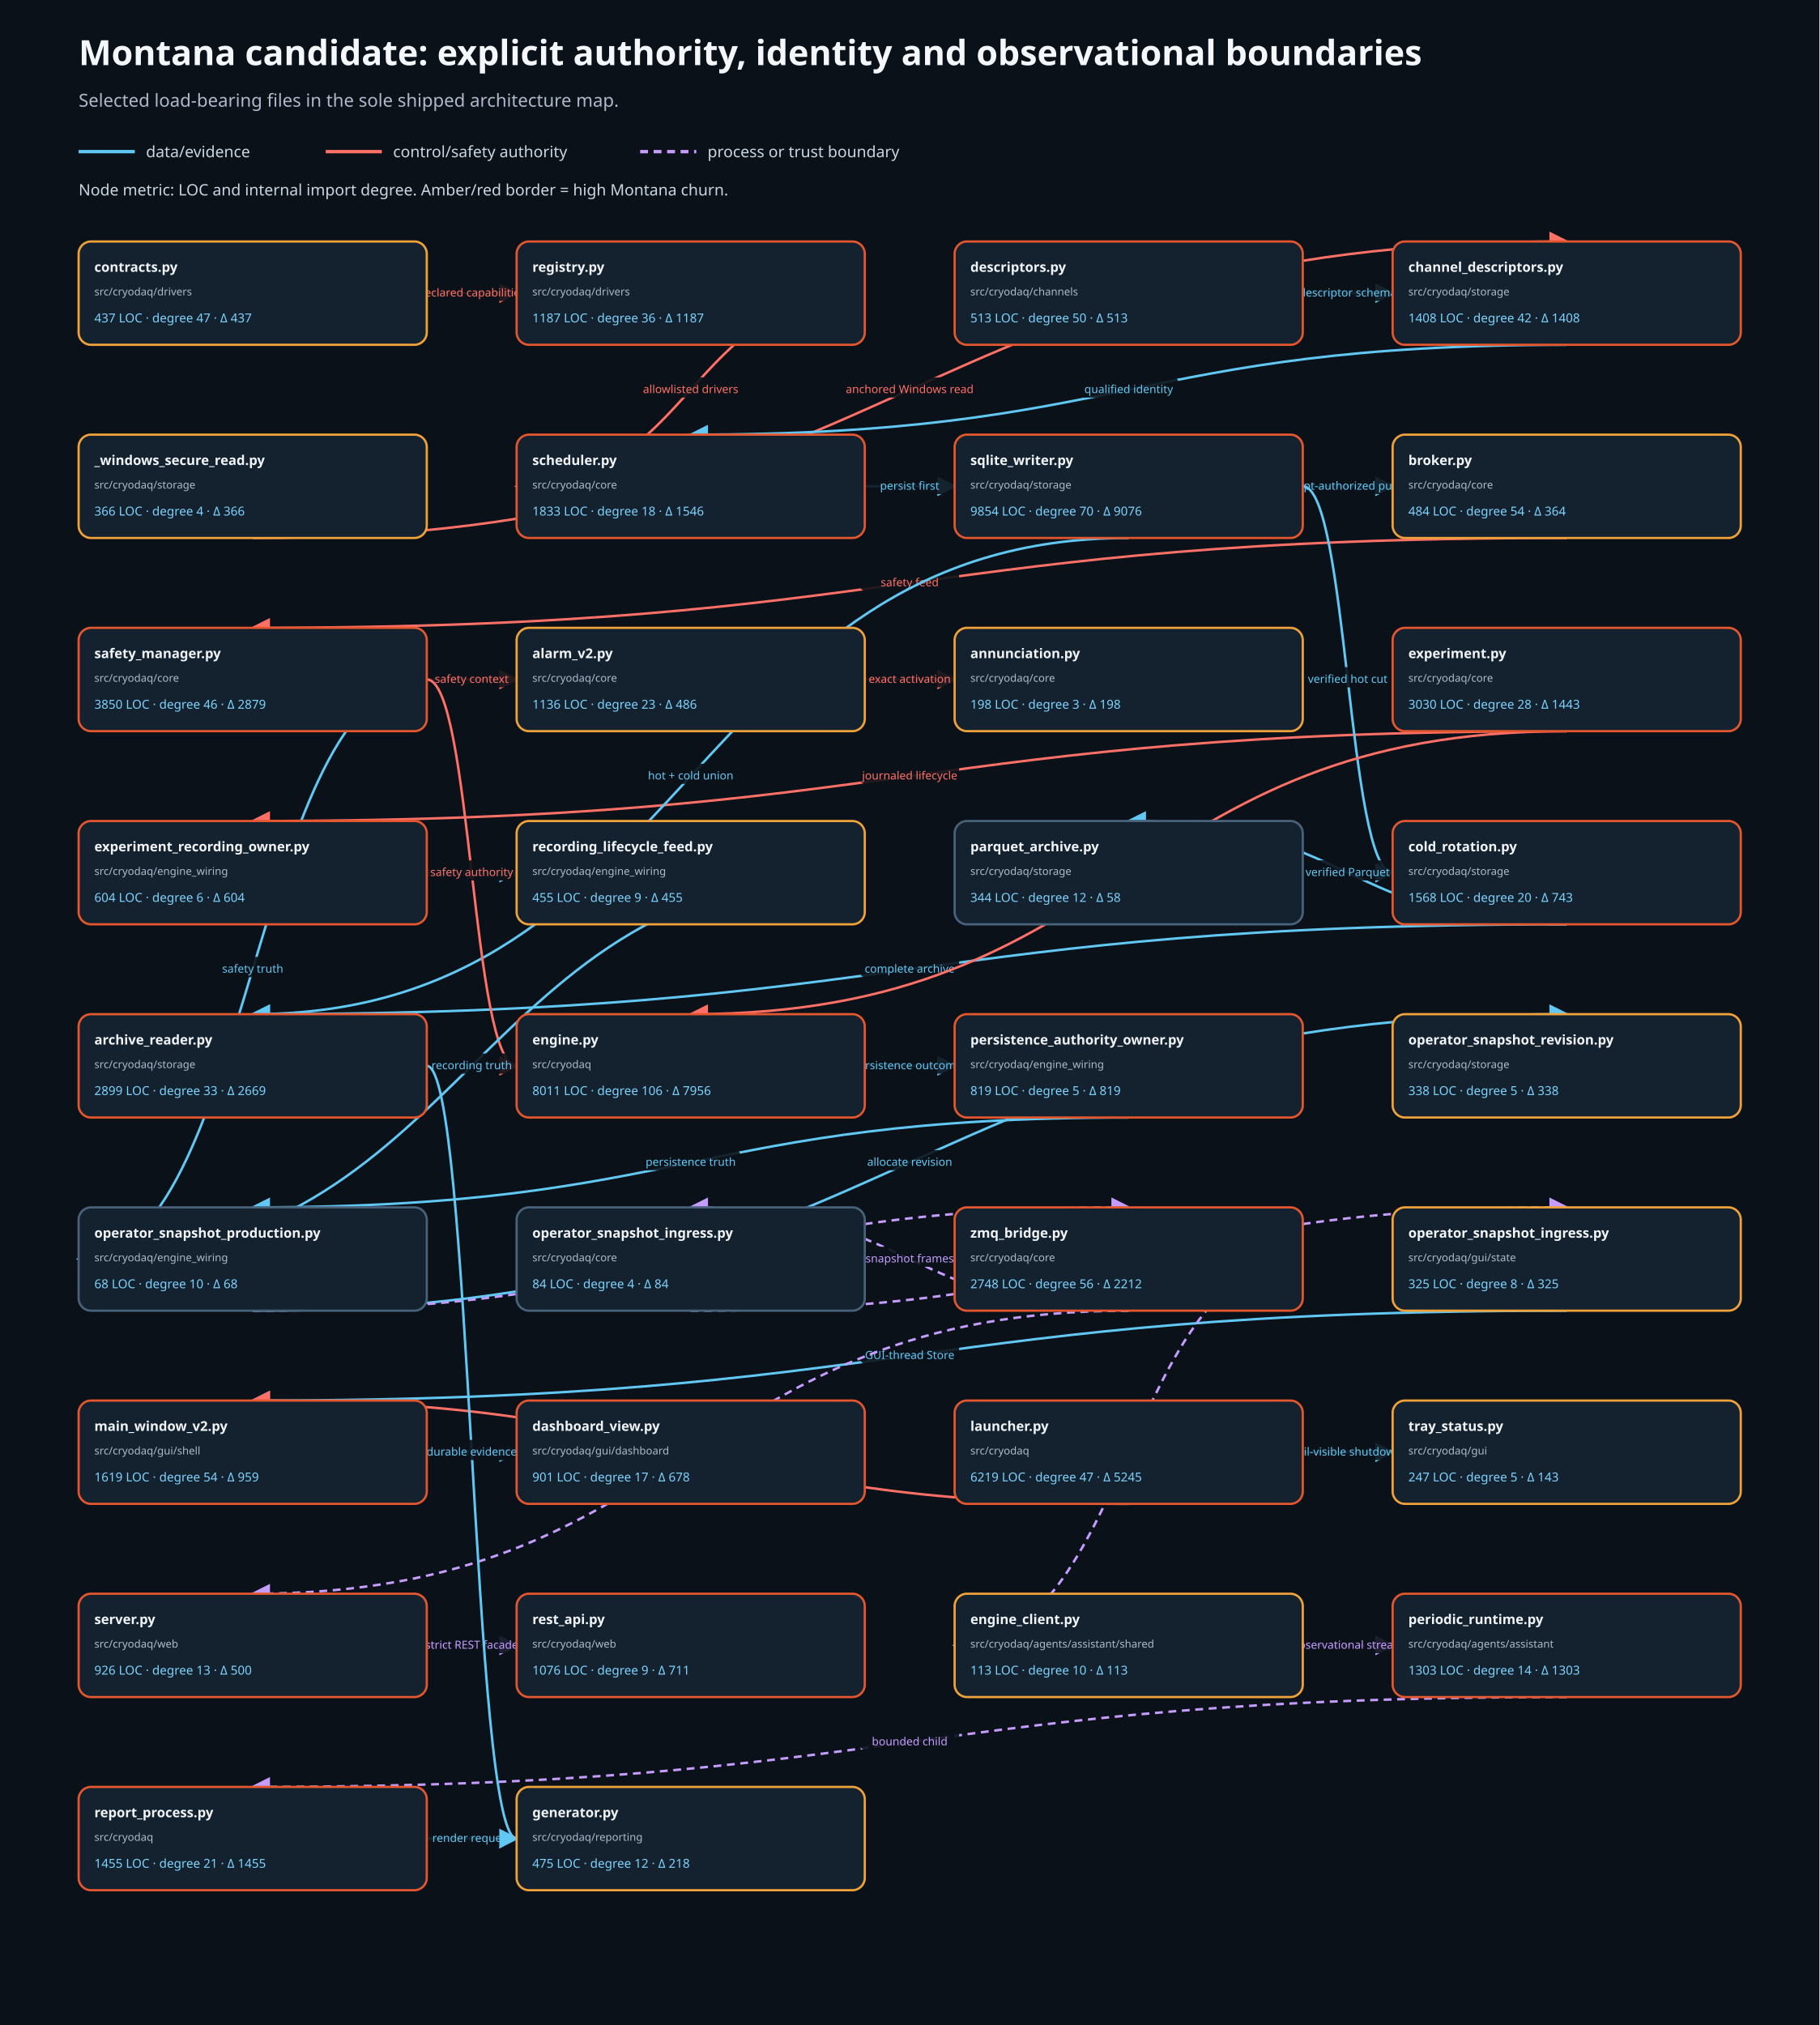
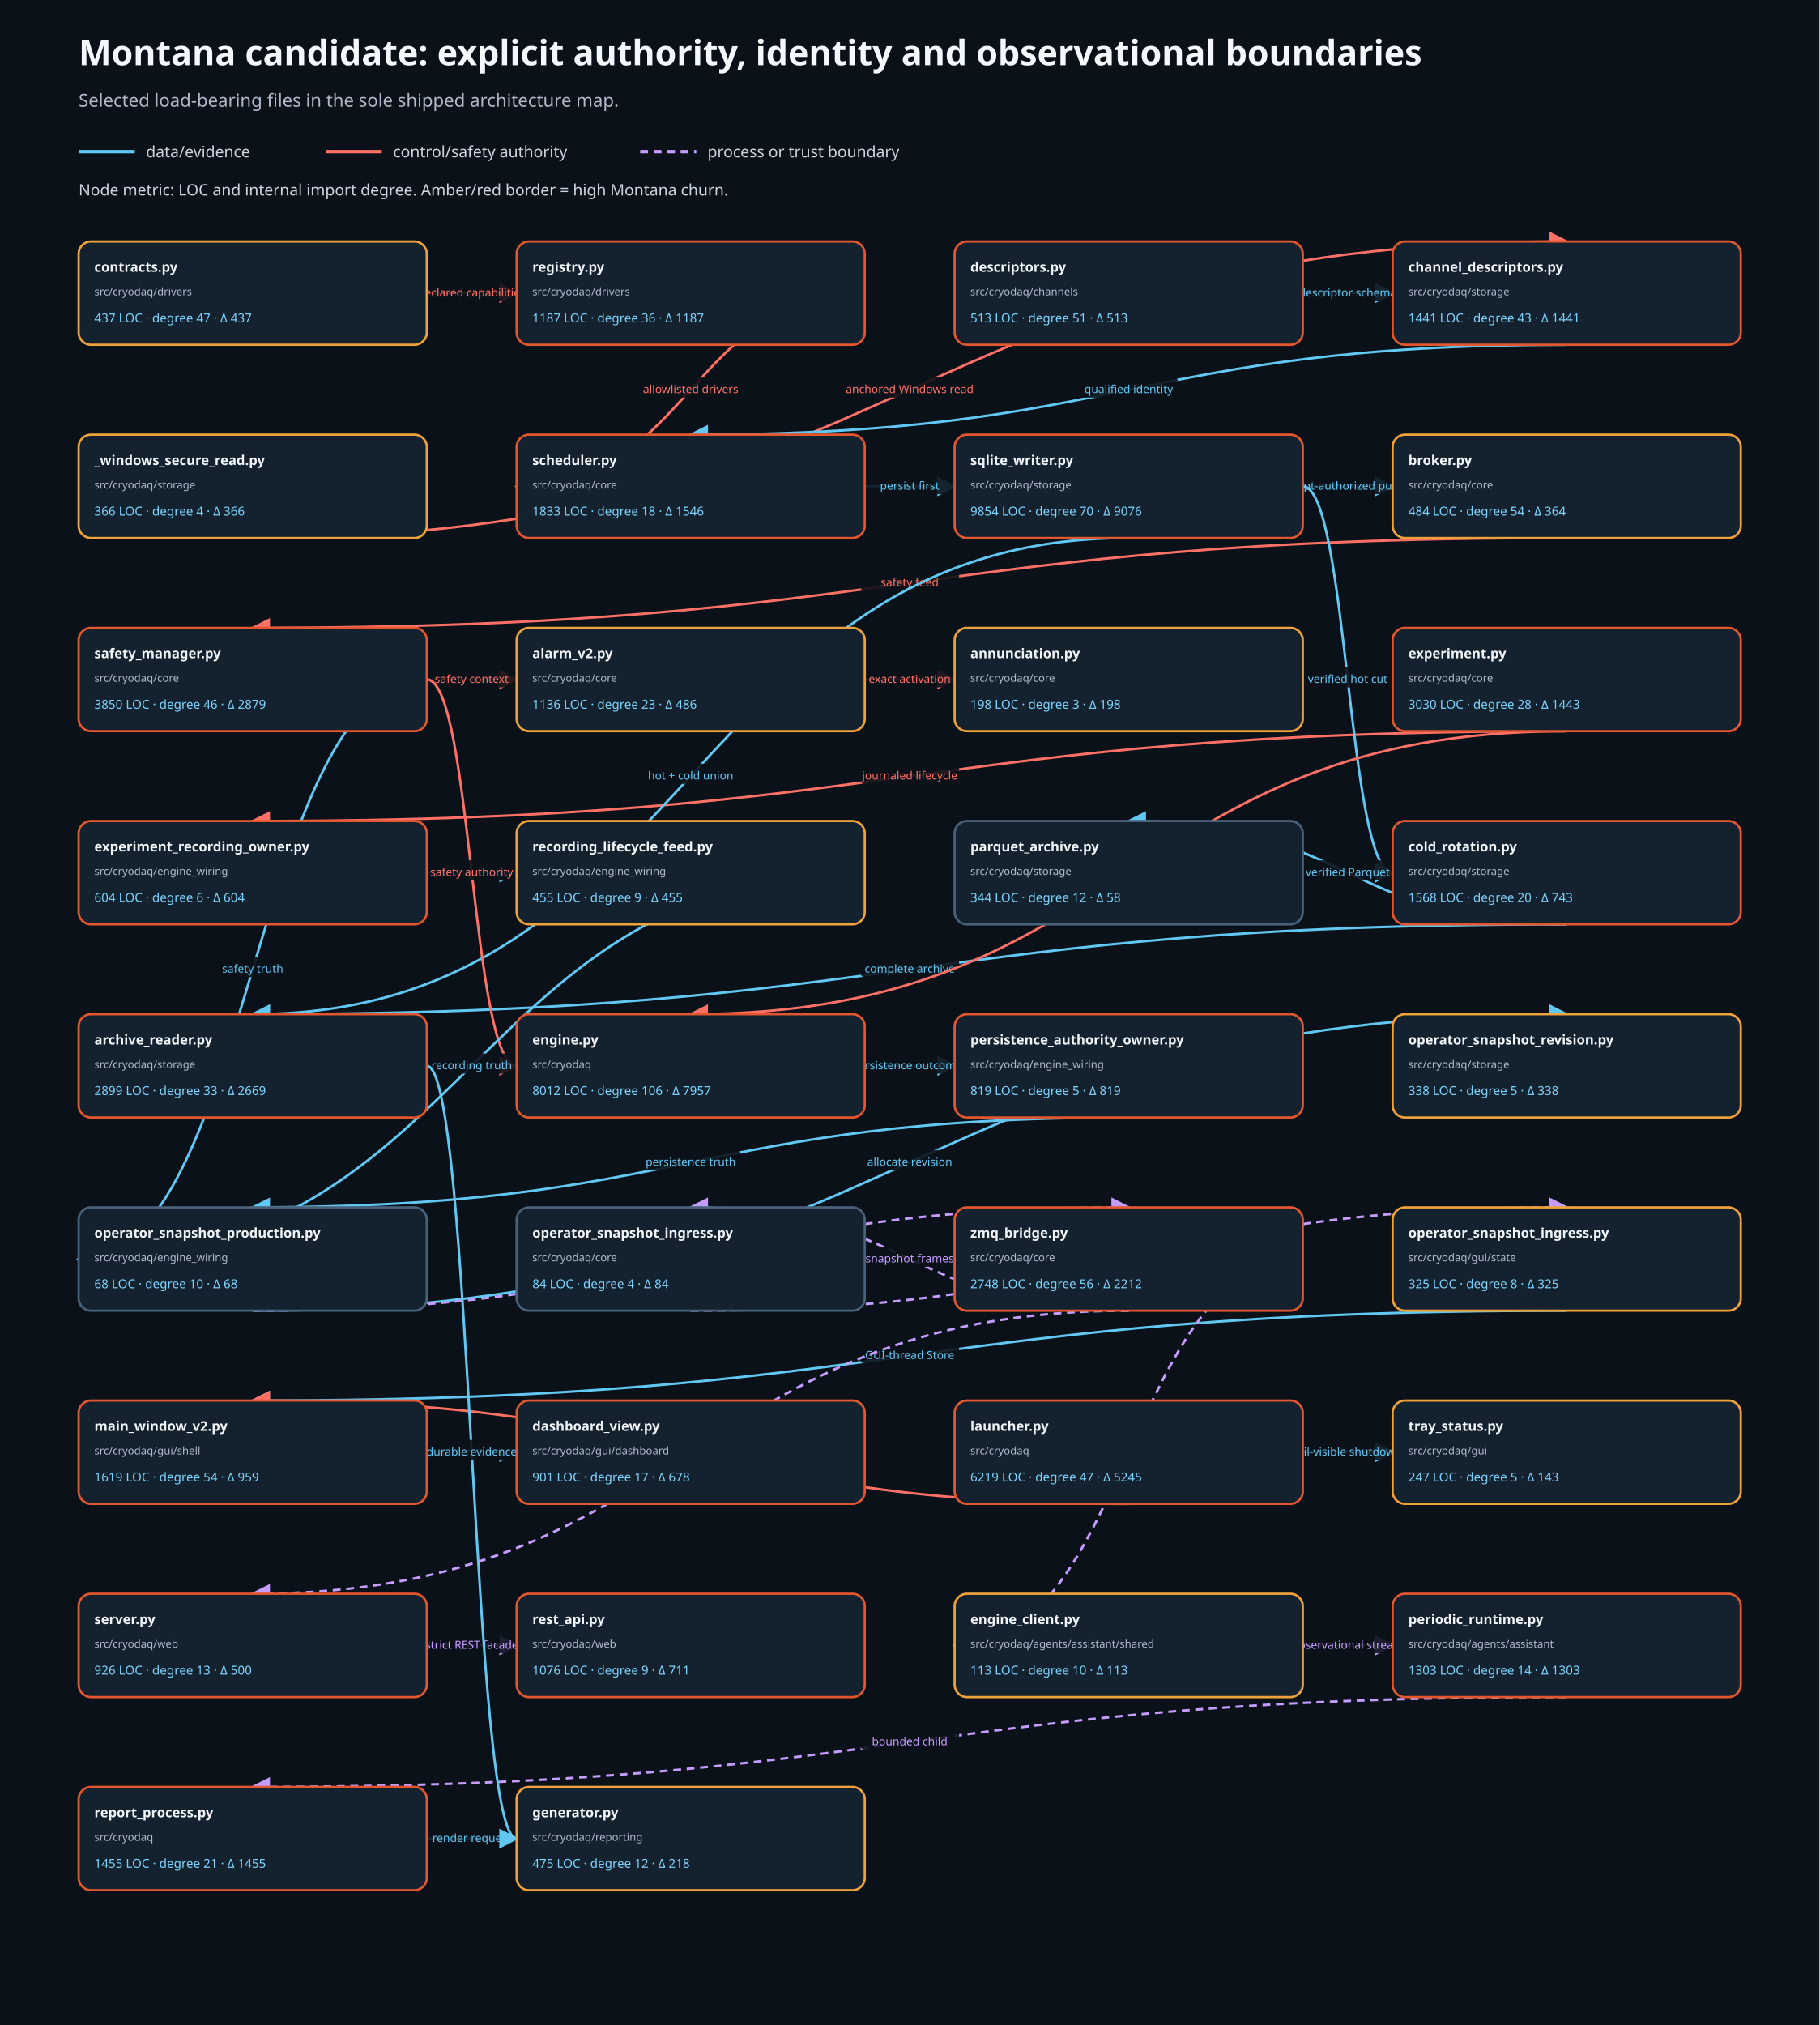
<svg xmlns="http://www.w3.org/2000/svg" role="img" aria-labelledby="title desc" viewBox="0 0 1620 1803" width="1620" height="1803">
  <defs>
    <marker id="dataArrow" markerWidth="8" markerHeight="8" refX="7" refY="4" orient="auto">
      <path d="M0,0 L8,4 L0,8 Z" fill="#61c8f4" />
    </marker>
    <marker id="controlArrow" markerWidth="8" markerHeight="8" refX="7" refY="4" orient="auto">
      <path d="M0,0 L8,4 L0,8 Z" fill="#ff7067" />
    </marker>
    <marker id="boundaryArrow" markerWidth="8" markerHeight="8" refX="7" refY="4" orient="auto">
      <path d="M0,0 L8,4 L0,8 Z" fill="#c59cff" />
    </marker>
  </defs>
  <rect width="100%" height="100%" fill="#0b1118" />
  <text x="70" y="58" fill="#f4f7fb" font-family="Segoe UI, sans-serif" font-size="31" font-weight="700">Montana candidate: explicit authority, identity and observational boundaries</text>
  <text x="70" y="95" fill="#aebaca" font-family="Segoe UI, sans-serif" font-size="16">Selected load-bearing files in the sole shipped architecture map.</text>
  <g aria-label="Legend" font-family="Segoe UI, sans-serif" font-size="14">
    <line x1="70" y1="135" x2="120" y2="135" stroke="#61c8f4" stroke-width="3" />
    <text x="130" y="140" fill="#cbd5e1">data/evidence</text>
    <line x1="290" y1="135" x2="340" y2="135" stroke="#ff7067" stroke-width="3" />
    <text x="350" y="140" fill="#cbd5e1">control/safety authority</text>
    <line x1="570" y1="135" x2="620" y2="135" stroke="#c59cff" stroke-width="3" stroke-dasharray="7 5" />
    <text x="630" y="140" fill="#cbd5e1">process or trust boundary</text>
    <text x="70" y="174" fill="#cbd5e1">Node metric: LOC and internal import degree. Amber/red border = high Montana churn.</text>
  </g>
  <g class="architecture-edges" fill="none">
    <path d="M380,261.0 C420.0,261.0 420.0,261.0 460,261.0" stroke="#ff7067" stroke-width="2.2" marker-end="url(#controlArrow)" />
    <rect x="376.0" y="250.0" width="88" height="18" rx="4" fill="#0b1118" opacity=".9" />
    <text x="420.0" y="264.0" text-anchor="middle" fill="#ff7067" font-family="Segoe UI, sans-serif" font-size="10">declared capabilities</text>
    <path d="M770,261.0 C615.0,261.0 615.0,433.0 460,433.0" stroke="#ff7067" stroke-width="2.2" marker-end="url(#controlArrow)" />
    <rect x="571.0" y="336.0" width="88" height="18" rx="4" fill="#0b1118" opacity=".9" />
    <text x="615.0" y="350.0" text-anchor="middle" fill="#ff7067" font-family="Segoe UI, sans-serif" font-size="10">allowlisted drivers</text>
    <path d="M1160,261.0 C1200.0,261.0 1200.0,261.0 1240,261.0" stroke="#61c8f4" stroke-width="2.2" marker-end="url(#dataArrow)" />
    <rect x="1156.0" y="250.0" width="88" height="18" rx="4" fill="#0b1118" opacity=".9" />
    <text x="1200.0" y="264.0" text-anchor="middle" fill="#61c8f4" font-family="Segoe UI, sans-serif" font-size="10">descriptor schema</text>
    <path d="M225.0,479 C810.0,479 810.0,215 1395.0,215" stroke="#ff7067" stroke-width="2.2" marker-end="url(#controlArrow)" />
    <rect x="766.0" y="336.0" width="88" height="18" rx="4" fill="#0b1118" opacity=".9" />
    <text x="810.0" y="350.0" text-anchor="middle" fill="#ff7067" font-family="Segoe UI, sans-serif" font-size="10">anchored Windows read</text>
    <path d="M1395.0,307 C1005.0,307 1005.0,387 615.0,387" stroke="#61c8f4" stroke-width="2.2" marker-end="url(#dataArrow)" />
    <rect x="961.0" y="336.0" width="88" height="18" rx="4" fill="#0b1118" opacity=".9" />
    <text x="1005.0" y="350.0" text-anchor="middle" fill="#61c8f4" font-family="Segoe UI, sans-serif" font-size="10">qualified identity</text>
    <path d="M770,433.0 C810.0,433.0 810.0,433.0 850,433.0" stroke="#61c8f4" stroke-width="2.2" marker-end="url(#dataArrow)" />
    <rect x="766.0" y="422.0" width="88" height="18" rx="4" fill="#0b1118" opacity=".9" />
    <text x="810.0" y="436.0" text-anchor="middle" fill="#61c8f4" font-family="Segoe UI, sans-serif" font-size="10">persist first</text>
    <path d="M1160,433.0 C1200.0,433.0 1200.0,433.0 1240,433.0" stroke="#61c8f4" stroke-width="2.2" marker-end="url(#dataArrow)" />
    <rect x="1156.0" y="422.0" width="88" height="18" rx="4" fill="#0b1118" opacity=".9" />
    <text x="1200.0" y="436.0" text-anchor="middle" fill="#61c8f4" font-family="Segoe UI, sans-serif" font-size="10">receipt-authorized publish</text>
    <path d="M1395.0,479 C810.0,479 810.0,559 225.0,559" stroke="#ff7067" stroke-width="2.2" marker-end="url(#controlArrow)" />
    <rect x="766.0" y="508.0" width="88" height="18" rx="4" fill="#0b1118" opacity=".9" />
    <text x="810.0" y="522.0" text-anchor="middle" fill="#ff7067" font-family="Segoe UI, sans-serif" font-size="10">safety feed</text>
    <path d="M380,605.0 C420.0,605.0 420.0,605.0 460,605.0" stroke="#ff7067" stroke-width="2.2" marker-end="url(#controlArrow)" />
    <rect x="376.0" y="594.0" width="88" height="18" rx="4" fill="#0b1118" opacity=".9" />
    <text x="420.0" y="608.0" text-anchor="middle" fill="#ff7067" font-family="Segoe UI, sans-serif" font-size="10">safety context</text>
    <path d="M770,605.0 C810.0,605.0 810.0,605.0 850,605.0" stroke="#ff7067" stroke-width="2.2" marker-end="url(#controlArrow)" />
    <rect x="766.0" y="594.0" width="88" height="18" rx="4" fill="#0b1118" opacity=".9" />
    <text x="810.0" y="608.0" text-anchor="middle" fill="#ff7067" font-family="Segoe UI, sans-serif" font-size="10">exact activation</text>
    <path d="M1395.0,651 C810.0,651 810.0,731 225.0,731" stroke="#ff7067" stroke-width="2.2" marker-end="url(#controlArrow)" />
    <rect x="766.0" y="680.0" width="88" height="18" rx="4" fill="#0b1118" opacity=".9" />
    <text x="810.0" y="694.0" text-anchor="middle" fill="#ff7067" font-family="Segoe UI, sans-serif" font-size="10">journaled lifecycle</text>
    <path d="M380,777.0 C420.0,777.0 420.0,777.0 460,777.0" stroke="#61c8f4" stroke-width="2.2" marker-end="url(#dataArrow)" />
    <rect x="376.0" y="766.0" width="88" height="18" rx="4" fill="#0b1118" opacity=".9" />
    <text x="420.0" y="780.0" text-anchor="middle" fill="#61c8f4" font-family="Segoe UI, sans-serif" font-size="10">recording outcome</text>
    <path d="M1160,433.0 C1200.0,433.0 1200.0,777.0 1240,777.0" stroke="#61c8f4" stroke-width="2.2" marker-end="url(#dataArrow)" />
    <rect x="1156.0" y="594.0" width="88" height="18" rx="4" fill="#0b1118" opacity=".9" />
    <text x="1200.0" y="608.0" text-anchor="middle" fill="#61c8f4" font-family="Segoe UI, sans-serif" font-size="10">verified hot cut</text>
    <path d="M1395.0,823 C1200.0,823 1200.0,731 1005.0,731" stroke="#61c8f4" stroke-width="2.2" marker-end="url(#dataArrow)" />
    <rect x="1156.0" y="766.0" width="88" height="18" rx="4" fill="#0b1118" opacity=".9" />
    <text x="1200.0" y="780.0" text-anchor="middle" fill="#61c8f4" font-family="Segoe UI, sans-serif" font-size="10">verified Parquet</text>
    <path d="M1395.0,823 C810.0,823 810.0,903 225.0,903" stroke="#61c8f4" stroke-width="2.2" marker-end="url(#dataArrow)" />
    <rect x="766.0" y="852.0" width="88" height="18" rx="4" fill="#0b1118" opacity=".9" />
    <text x="810.0" y="866.0" text-anchor="middle" fill="#61c8f4" font-family="Segoe UI, sans-serif" font-size="10">complete archive</text>
    <path d="M1005.0,479 C615.0,479 615.0,903 225.0,903" stroke="#61c8f4" stroke-width="2.2" marker-end="url(#dataArrow)" />
    <rect x="571.0" y="680.0" width="88" height="18" rx="4" fill="#0b1118" opacity=".9" />
    <text x="615.0" y="694.0" text-anchor="middle" fill="#61c8f4" font-family="Segoe UI, sans-serif" font-size="10">hot + cold union</text>
    <path d="M380,605.0 C420.0,605.0 420.0,949.0 460,949.0" stroke="#ff7067" stroke-width="2.2" marker-end="url(#controlArrow)" />
    <rect x="376.0" y="766.0" width="88" height="18" rx="4" fill="#0b1118" opacity=".9" />
    <text x="420.0" y="780.0" text-anchor="middle" fill="#ff7067" font-family="Segoe UI, sans-serif" font-size="10">safety authority</text>
    <path d="M1395.0,651 C1005.0,651 1005.0,903 615.0,903" stroke="#ff7067" stroke-width="2.2" marker-end="url(#controlArrow)" />
    <rect x="961.0" y="766.0" width="88" height="18" rx="4" fill="#0b1118" opacity=".9" />
    <text x="1005.0" y="780.0" text-anchor="middle" fill="#ff7067" font-family="Segoe UI, sans-serif" font-size="10">experiment commands</text>
    <path d="M770,949.0 C810.0,949.0 810.0,949.0 850,949.0" stroke="#61c8f4" stroke-width="2.2" marker-end="url(#dataArrow)" />
    <rect x="766.0" y="938.0" width="88" height="18" rx="4" fill="#0b1118" opacity=".9" />
    <text x="810.0" y="952.0" text-anchor="middle" fill="#61c8f4" font-family="Segoe UI, sans-serif" font-size="10">persistence outcomes</text>
    <path d="M770,777.0 C420.0,777.0 420.0,1121.0 70,1121.0" stroke="#61c8f4" stroke-width="2.2" marker-end="url(#dataArrow)" />
    <rect x="376.0" y="938.0" width="88" height="18" rx="4" fill="#0b1118" opacity=".9" />
    <text x="420.0" y="952.0" text-anchor="middle" fill="#61c8f4" font-family="Segoe UI, sans-serif" font-size="10">recording truth</text>
    <path d="M1005.0,995 C615.0,995 615.0,1075 225.0,1075" stroke="#61c8f4" stroke-width="2.2" marker-end="url(#dataArrow)" />
    <rect x="571.0" y="1024.0" width="88" height="18" rx="4" fill="#0b1118" opacity=".9" />
    <text x="615.0" y="1038.0" text-anchor="middle" fill="#61c8f4" font-family="Segoe UI, sans-serif" font-size="10">persistence truth</text>
    <path d="M380,605.0 C225.0,605.0 225.0,1121.0 70,1121.0" stroke="#61c8f4" stroke-width="2.2" marker-end="url(#dataArrow)" />
    <rect x="181.0" y="852.0" width="88" height="18" rx="4" fill="#0b1118" opacity=".9" />
    <text x="225.0" y="866.0" text-anchor="middle" fill="#61c8f4" font-family="Segoe UI, sans-serif" font-size="10">safety truth</text>
    <path d="M225.0,1167 C810.0,1167 810.0,903 1395.0,903" stroke="#61c8f4" stroke-width="2.2" marker-end="url(#dataArrow)" />
    <rect x="766.0" y="1024.0" width="88" height="18" rx="4" fill="#0b1118" opacity=".9" />
    <text x="810.0" y="1038.0" text-anchor="middle" fill="#61c8f4" font-family="Segoe UI, sans-serif" font-size="10">allocate revision</text>
    <path d="M225.0,1167 C615.0,1167 615.0,1075 1005.0,1075" stroke="#c59cff" stroke-width="2.2" marker-end="url(#boundaryArrow)" stroke-dasharray="7 5" />
    <rect x="571.0" y="1110.0" width="88" height="18" rx="4" fill="#0b1118" opacity=".9" />
    <text x="615.0" y="1124.0" text-anchor="middle" fill="#c59cff" font-family="Segoe UI, sans-serif" font-size="10">revisioned PUB</text>
    <path d="M1005.0,1167 C810.0,1167 810.0,1075 615.0,1075" stroke="#c59cff" stroke-width="2.2" marker-end="url(#boundaryArrow)" stroke-dasharray="7 5" />
    <rect x="766.0" y="1110.0" width="88" height="18" rx="4" fill="#0b1118" opacity=".9" />
    <text x="810.0" y="1124.0" text-anchor="middle" fill="#c59cff" font-family="Segoe UI, sans-serif" font-size="10">snapshot frames</text>
    <path d="M615.0,1167 C1005.0,1167 1005.0,1075 1395.0,1075" stroke="#c59cff" stroke-width="2.2" marker-end="url(#boundaryArrow)" stroke-dasharray="7 5" />
    <rect x="961.0" y="1110.0" width="88" height="18" rx="4" fill="#0b1118" opacity=".9" />
    <text x="1005.0" y="1124.0" text-anchor="middle" fill="#c59cff" font-family="Segoe UI, sans-serif" font-size="10">bounded queue</text>
    <path d="M1395.0,1167 C810.0,1167 810.0,1247 225.0,1247" stroke="#61c8f4" stroke-width="2.2" marker-end="url(#dataArrow)" />
    <rect x="766.0" y="1196.0" width="88" height="18" rx="4" fill="#0b1118" opacity=".9" />
    <text x="810.0" y="1210.0" text-anchor="middle" fill="#61c8f4" font-family="Segoe UI, sans-serif" font-size="10">GUI-thread Store</text>
    <path d="M380,1293.0 C420.0,1293.0 420.0,1293.0 460,1293.0" stroke="#61c8f4" stroke-width="2.2" marker-end="url(#dataArrow)" />
    <rect x="376.0" y="1282.0" width="88" height="18" rx="4" fill="#0b1118" opacity=".9" />
    <text x="420.0" y="1296.0" text-anchor="middle" fill="#61c8f4" font-family="Segoe UI, sans-serif" font-size="10">panoramic truth</text>
    <path d="M1005.0,1339 C615.0,1339 615.0,1247 225.0,1247" stroke="#ff7067" stroke-width="2.2" marker-end="url(#controlArrow)" />
    <rect x="571.0" y="1282.0" width="88" height="18" rx="4" fill="#0b1118" opacity=".9" />
    <text x="615.0" y="1296.0" text-anchor="middle" fill="#ff7067" font-family="Segoe UI, sans-serif" font-size="10">owns GUI lifecycle</text>
    <path d="M1160,1293.0 C1200.0,1293.0 1200.0,1293.0 1240,1293.0" stroke="#61c8f4" stroke-width="2.2" marker-end="url(#dataArrow)" />
    <rect x="1156.0" y="1282.0" width="88" height="18" rx="4" fill="#0b1118" opacity=".9" />
    <text x="1200.0" y="1296.0" text-anchor="middle" fill="#61c8f4" font-family="Segoe UI, sans-serif" font-size="10">fail-visible shutdown</text>
    <path d="M1005.0,1167 C615.0,1167 615.0,1419 225.0,1419" stroke="#c59cff" stroke-width="2.2" marker-end="url(#boundaryArrow)" stroke-dasharray="7 5" />
    <rect x="571.0" y="1282.0" width="88" height="18" rx="4" fill="#0b1118" opacity=".9" />
    <text x="615.0" y="1296.0" text-anchor="middle" fill="#c59cff" font-family="Segoe UI, sans-serif" font-size="10">monitoring transport</text>
    <path d="M380,1465.0 C420.0,1465.0 420.0,1465.0 460,1465.0" stroke="#c59cff" stroke-width="2.2" marker-end="url(#boundaryArrow)" stroke-dasharray="7 5" />
    <rect x="376.0" y="1454.0" width="88" height="18" rx="4" fill="#0b1118" opacity=".9" />
    <text x="420.0" y="1468.0" text-anchor="middle" fill="#c59cff" font-family="Segoe UI, sans-serif" font-size="10">strict REST facade</text>
    <path d="M1160,1121.0 C1005.0,1121.0 1005.0,1465.0 850,1465.0" stroke="#c59cff" stroke-width="2.2" marker-end="url(#boundaryArrow)" stroke-dasharray="7 5" />
    <rect x="961.0" y="1282.0" width="88" height="18" rx="4" fill="#0b1118" opacity=".9" />
    <text x="1005.0" y="1296.0" text-anchor="middle" fill="#c59cff" font-family="Segoe UI, sans-serif" font-size="10">allowlisted query</text>
    <path d="M1160,1465.0 C1200.0,1465.0 1200.0,1465.0 1240,1465.0" stroke="#c59cff" stroke-width="2.2" marker-end="url(#boundaryArrow)" stroke-dasharray="7 5" />
    <rect x="1156.0" y="1454.0" width="88" height="18" rx="4" fill="#0b1118" opacity=".9" />
    <text x="1200.0" y="1468.0" text-anchor="middle" fill="#c59cff" font-family="Segoe UI, sans-serif" font-size="10">observational stream</text>
    <path d="M1395.0,1511 C810.0,1511 810.0,1591 225.0,1591" stroke="#c59cff" stroke-width="2.2" marker-end="url(#boundaryArrow)" stroke-dasharray="7 5" />
    <rect x="766.0" y="1540.0" width="88" height="18" rx="4" fill="#0b1118" opacity=".9" />
    <text x="810.0" y="1554.0" text-anchor="middle" fill="#c59cff" font-family="Segoe UI, sans-serif" font-size="10">bounded child</text>
    <path d="M380,1637.0 C420.0,1637.0 420.0,1637.0 460,1637.0" stroke="#61c8f4" stroke-width="2.2" marker-end="url(#dataArrow)" />
    <rect x="376.0" y="1626.0" width="88" height="18" rx="4" fill="#0b1118" opacity=".9" />
    <text x="420.0" y="1640.0" text-anchor="middle" fill="#61c8f4" font-family="Segoe UI, sans-serif" font-size="10">render request</text>
    <path d="M380,949.0 C420.0,949.0 420.0,1637.0 460,1637.0" stroke="#61c8f4" stroke-width="2.2" marker-end="url(#dataArrow)" />
    <rect x="376.0" y="1282.0" width="88" height="18" rx="4" fill="#0b1118" opacity=".9" />
    <text x="420.0" y="1296.0" text-anchor="middle" fill="#61c8f4" font-family="Segoe UI, sans-serif" font-size="10">durable evidence</text>
  </g>
  <g class="important-files" font-family="Segoe UI, sans-serif">
    <g class="file-node" data-path="src/cryodaq/drivers/contracts.py" data-kind="blob" role="group" aria-label="src/cryodaq/drivers/contracts.py | 437 LOC | internal degree 47 | churn 437">
      <rect x="70" y="215" width="310" height="92" rx="11" fill="#142230" stroke="#f0a23a" stroke-width="2" />
      <text x="84" y="242" fill="#f1f5f9" font-size="12" font-weight="700">contracts.py</text>
      <text x="84" y="263" fill="#aebaca" font-size="9.5">src/cryodaq/drivers</text>
      <text x="84" y="287" fill="#7dd3fc" font-size="11">437 LOC · degree 47 · Δ 437</text>
    </g>
    <g class="file-node" data-path="src/cryodaq/drivers/registry.py" data-kind="blob" role="group" aria-label="src/cryodaq/drivers/registry.py | 1187 LOC | internal degree 36 | churn 1187">
      <rect x="460" y="215" width="310" height="92" rx="11" fill="#142230" stroke="#e4572e" stroke-width="2" />
      <text x="474" y="242" fill="#f1f5f9" font-size="12" font-weight="700">registry.py</text>
      <text x="474" y="263" fill="#aebaca" font-size="9.5">src/cryodaq/drivers</text>
      <text x="474" y="287" fill="#7dd3fc" font-size="11">1187 LOC · degree 36 · Δ 1187</text>
    </g>
-     <g class="file-node" data-path="src/cryodaq/channels/descriptors.py" data-kind="blob" role="group" aria-label="src/cryodaq/channels/descriptors.py | 513 LOC | internal degree 50 | churn 513">
+     <g class="file-node" data-path="src/cryodaq/channels/descriptors.py" data-kind="blob" role="group" aria-label="src/cryodaq/channels/descriptors.py | 513 LOC | internal degree 51 | churn 513">
      <rect x="850" y="215" width="310" height="92" rx="11" fill="#142230" stroke="#e4572e" stroke-width="2" />
      <text x="864" y="242" fill="#f1f5f9" font-size="12" font-weight="700">descriptors.py</text>
      <text x="864" y="263" fill="#aebaca" font-size="9.5">src/cryodaq/channels</text>
-       <text x="864" y="287" fill="#7dd3fc" font-size="11">513 LOC · degree 50 · Δ 513</text>
-     </g>
-     <g class="file-node" data-path="src/cryodaq/storage/channel_descriptors.py" data-kind="blob" role="group" aria-label="src/cryodaq/storage/channel_descriptors.py | 1408 LOC | internal degree 42 | churn 1408">
+       <text x="864" y="287" fill="#7dd3fc" font-size="11">513 LOC · degree 51 · Δ 513</text>
+     </g>
+     <g class="file-node" data-path="src/cryodaq/storage/channel_descriptors.py" data-kind="blob" role="group" aria-label="src/cryodaq/storage/channel_descriptors.py | 1441 LOC | internal degree 43 | churn 1441">
      <rect x="1240" y="215" width="310" height="92" rx="11" fill="#142230" stroke="#e4572e" stroke-width="2" />
      <text x="1254" y="242" fill="#f1f5f9" font-size="12" font-weight="700">channel_descriptors.py</text>
      <text x="1254" y="263" fill="#aebaca" font-size="9.5">src/cryodaq/storage</text>
-       <text x="1254" y="287" fill="#7dd3fc" font-size="11">1408 LOC · degree 42 · Δ 1408</text>
+       <text x="1254" y="287" fill="#7dd3fc" font-size="11">1441 LOC · degree 43 · Δ 1441</text>
    </g>
    <g class="file-node" data-path="src/cryodaq/storage/_windows_secure_read.py" data-kind="blob" role="group" aria-label="src/cryodaq/storage/_windows_secure_read.py | 366 LOC | internal degree 4 | churn 366">
      <rect x="70" y="387" width="310" height="92" rx="11" fill="#142230" stroke="#f0a23a" stroke-width="2" />
      <text x="84" y="414" fill="#f1f5f9" font-size="12" font-weight="700">_windows_secure_read.py</text>
      <text x="84" y="435" fill="#aebaca" font-size="9.5">src/cryodaq/storage</text>
      <text x="84" y="459" fill="#7dd3fc" font-size="11">366 LOC · degree 4 · Δ 366</text>
    </g>
    <g class="file-node" data-path="src/cryodaq/core/scheduler.py" data-kind="blob" role="group" aria-label="src/cryodaq/core/scheduler.py | 1833 LOC | internal degree 18 | churn 1546">
      <rect x="460" y="387" width="310" height="92" rx="11" fill="#142230" stroke="#e4572e" stroke-width="2" />
      <text x="474" y="414" fill="#f1f5f9" font-size="12" font-weight="700">scheduler.py</text>
      <text x="474" y="435" fill="#aebaca" font-size="9.5">src/cryodaq/core</text>
      <text x="474" y="459" fill="#7dd3fc" font-size="11">1833 LOC · degree 18 · Δ 1546</text>
    </g>
    <g class="file-node" data-path="src/cryodaq/storage/sqlite_writer.py" data-kind="blob" role="group" aria-label="src/cryodaq/storage/sqlite_writer.py | 9854 LOC | internal degree 70 | churn 9076">
      <rect x="850" y="387" width="310" height="92" rx="11" fill="#142230" stroke="#e4572e" stroke-width="2" />
      <text x="864" y="414" fill="#f1f5f9" font-size="12" font-weight="700">sqlite_writer.py</text>
      <text x="864" y="435" fill="#aebaca" font-size="9.5">src/cryodaq/storage</text>
      <text x="864" y="459" fill="#7dd3fc" font-size="11">9854 LOC · degree 70 · Δ 9076</text>
    </g>
    <g class="file-node" data-path="src/cryodaq/core/broker.py" data-kind="blob" role="group" aria-label="src/cryodaq/core/broker.py | 484 LOC | internal degree 54 | churn 364">
      <rect x="1240" y="387" width="310" height="92" rx="11" fill="#142230" stroke="#f0a23a" stroke-width="2" />
      <text x="1254" y="414" fill="#f1f5f9" font-size="12" font-weight="700">broker.py</text>
      <text x="1254" y="435" fill="#aebaca" font-size="9.5">src/cryodaq/core</text>
      <text x="1254" y="459" fill="#7dd3fc" font-size="11">484 LOC · degree 54 · Δ 364</text>
    </g>
    <g class="file-node" data-path="src/cryodaq/core/safety_manager.py" data-kind="blob" role="group" aria-label="src/cryodaq/core/safety_manager.py | 3850 LOC | internal degree 46 | churn 2879">
      <rect x="70" y="559" width="310" height="92" rx="11" fill="#142230" stroke="#e4572e" stroke-width="2" />
      <text x="84" y="586" fill="#f1f5f9" font-size="12" font-weight="700">safety_manager.py</text>
      <text x="84" y="607" fill="#aebaca" font-size="9.5">src/cryodaq/core</text>
      <text x="84" y="631" fill="#7dd3fc" font-size="11">3850 LOC · degree 46 · Δ 2879</text>
    </g>
    <g class="file-node" data-path="src/cryodaq/core/alarm_v2.py" data-kind="blob" role="group" aria-label="src/cryodaq/core/alarm_v2.py | 1136 LOC | internal degree 23 | churn 486">
      <rect x="460" y="559" width="310" height="92" rx="11" fill="#142230" stroke="#f0a23a" stroke-width="2" />
      <text x="474" y="586" fill="#f1f5f9" font-size="12" font-weight="700">alarm_v2.py</text>
      <text x="474" y="607" fill="#aebaca" font-size="9.5">src/cryodaq/core</text>
      <text x="474" y="631" fill="#7dd3fc" font-size="11">1136 LOC · degree 23 · Δ 486</text>
    </g>
    <g class="file-node" data-path="src/cryodaq/core/annunciation.py" data-kind="blob" role="group" aria-label="src/cryodaq/core/annunciation.py | 198 LOC | internal degree 3 | churn 198">
      <rect x="850" y="559" width="310" height="92" rx="11" fill="#142230" stroke="#f0a23a" stroke-width="2" />
      <text x="864" y="586" fill="#f1f5f9" font-size="12" font-weight="700">annunciation.py</text>
      <text x="864" y="607" fill="#aebaca" font-size="9.5">src/cryodaq/core</text>
      <text x="864" y="631" fill="#7dd3fc" font-size="11">198 LOC · degree 3 · Δ 198</text>
    </g>
    <g class="file-node" data-path="src/cryodaq/core/experiment.py" data-kind="blob" role="group" aria-label="src/cryodaq/core/experiment.py | 3030 LOC | internal degree 28 | churn 1443">
      <rect x="1240" y="559" width="310" height="92" rx="11" fill="#142230" stroke="#e4572e" stroke-width="2" />
      <text x="1254" y="586" fill="#f1f5f9" font-size="12" font-weight="700">experiment.py</text>
      <text x="1254" y="607" fill="#aebaca" font-size="9.5">src/cryodaq/core</text>
      <text x="1254" y="631" fill="#7dd3fc" font-size="11">3030 LOC · degree 28 · Δ 1443</text>
    </g>
    <g class="file-node" data-path="src/cryodaq/engine_wiring/experiment_recording_owner.py" data-kind="blob" role="group" aria-label="src/cryodaq/engine_wiring/experiment_recording_owner.py | 604 LOC | internal degree 6 | churn 604">
      <rect x="70" y="731" width="310" height="92" rx="11" fill="#142230" stroke="#e4572e" stroke-width="2" />
      <text x="84" y="758" fill="#f1f5f9" font-size="12" font-weight="700">experiment_recording_owner.py</text>
      <text x="84" y="779" fill="#aebaca" font-size="9.5">src/cryodaq/engine_wiring</text>
      <text x="84" y="803" fill="#7dd3fc" font-size="11">604 LOC · degree 6 · Δ 604</text>
    </g>
    <g class="file-node" data-path="src/cryodaq/engine_wiring/recording_lifecycle_feed.py" data-kind="blob" role="group" aria-label="src/cryodaq/engine_wiring/recording_lifecycle_feed.py | 455 LOC | internal degree 9 | churn 455">
      <rect x="460" y="731" width="310" height="92" rx="11" fill="#142230" stroke="#f0a23a" stroke-width="2" />
      <text x="474" y="758" fill="#f1f5f9" font-size="12" font-weight="700">recording_lifecycle_feed.py</text>
      <text x="474" y="779" fill="#aebaca" font-size="9.5">src/cryodaq/engine_wiring</text>
      <text x="474" y="803" fill="#7dd3fc" font-size="11">455 LOC · degree 9 · Δ 455</text>
    </g>
    <g class="file-node" data-path="src/cryodaq/storage/parquet_archive.py" data-kind="blob" role="group" aria-label="src/cryodaq/storage/parquet_archive.py | 344 LOC | internal degree 12 | churn 58">
      <rect x="850" y="731" width="310" height="92" rx="11" fill="#142230" stroke="#48627a" stroke-width="2" />
      <text x="864" y="758" fill="#f1f5f9" font-size="12" font-weight="700">parquet_archive.py</text>
      <text x="864" y="779" fill="#aebaca" font-size="9.5">src/cryodaq/storage</text>
      <text x="864" y="803" fill="#7dd3fc" font-size="11">344 LOC · degree 12 · Δ 58</text>
    </g>
    <g class="file-node" data-path="src/cryodaq/storage/cold_rotation.py" data-kind="blob" role="group" aria-label="src/cryodaq/storage/cold_rotation.py | 1568 LOC | internal degree 20 | churn 743">
      <rect x="1240" y="731" width="310" height="92" rx="11" fill="#142230" stroke="#e4572e" stroke-width="2" />
      <text x="1254" y="758" fill="#f1f5f9" font-size="12" font-weight="700">cold_rotation.py</text>
      <text x="1254" y="779" fill="#aebaca" font-size="9.5">src/cryodaq/storage</text>
      <text x="1254" y="803" fill="#7dd3fc" font-size="11">1568 LOC · degree 20 · Δ 743</text>
    </g>
    <g class="file-node" data-path="src/cryodaq/storage/archive_reader.py" data-kind="blob" role="group" aria-label="src/cryodaq/storage/archive_reader.py | 2899 LOC | internal degree 33 | churn 2669">
      <rect x="70" y="903" width="310" height="92" rx="11" fill="#142230" stroke="#e4572e" stroke-width="2" />
      <text x="84" y="930" fill="#f1f5f9" font-size="12" font-weight="700">archive_reader.py</text>
      <text x="84" y="951" fill="#aebaca" font-size="9.5">src/cryodaq/storage</text>
      <text x="84" y="975" fill="#7dd3fc" font-size="11">2899 LOC · degree 33 · Δ 2669</text>
    </g>
-     <g class="file-node" data-path="src/cryodaq/engine.py" data-kind="blob" role="group" aria-label="src/cryodaq/engine.py | 8011 LOC | internal degree 106 | churn 7956">
+     <g class="file-node" data-path="src/cryodaq/engine.py" data-kind="blob" role="group" aria-label="src/cryodaq/engine.py | 8012 LOC | internal degree 106 | churn 7957">
      <rect x="460" y="903" width="310" height="92" rx="11" fill="#142230" stroke="#e4572e" stroke-width="2" />
      <text x="474" y="930" fill="#f1f5f9" font-size="12" font-weight="700">engine.py</text>
      <text x="474" y="951" fill="#aebaca" font-size="9.5">src/cryodaq</text>
-       <text x="474" y="975" fill="#7dd3fc" font-size="11">8011 LOC · degree 106 · Δ 7956</text>
+       <text x="474" y="975" fill="#7dd3fc" font-size="11">8012 LOC · degree 106 · Δ 7957</text>
    </g>
    <g class="file-node" data-path="src/cryodaq/engine_wiring/persistence_authority_owner.py" data-kind="blob" role="group" aria-label="src/cryodaq/engine_wiring/persistence_authority_owner.py | 819 LOC | internal degree 5 | churn 819">
      <rect x="850" y="903" width="310" height="92" rx="11" fill="#142230" stroke="#e4572e" stroke-width="2" />
      <text x="864" y="930" fill="#f1f5f9" font-size="12" font-weight="700">persistence_authority_owner.py</text>
      <text x="864" y="951" fill="#aebaca" font-size="9.5">src/cryodaq/engine_wiring</text>
      <text x="864" y="975" fill="#7dd3fc" font-size="11">819 LOC · degree 5 · Δ 819</text>
    </g>
    <g class="file-node" data-path="src/cryodaq/storage/operator_snapshot_revision.py" data-kind="blob" role="group" aria-label="src/cryodaq/storage/operator_snapshot_revision.py | 338 LOC | internal degree 5 | churn 338">
      <rect x="1240" y="903" width="310" height="92" rx="11" fill="#142230" stroke="#f0a23a" stroke-width="2" />
      <text x="1254" y="930" fill="#f1f5f9" font-size="12" font-weight="700">operator_snapshot_revision.py</text>
      <text x="1254" y="951" fill="#aebaca" font-size="9.5">src/cryodaq/storage</text>
      <text x="1254" y="975" fill="#7dd3fc" font-size="11">338 LOC · degree 5 · Δ 338</text>
    </g>
    <g class="file-node" data-path="src/cryodaq/engine_wiring/operator_snapshot_production.py" data-kind="blob" role="group" aria-label="src/cryodaq/engine_wiring/operator_snapshot_production.py | 68 LOC | internal degree 10 | churn 68">
      <rect x="70" y="1075" width="310" height="92" rx="11" fill="#142230" stroke="#48627a" stroke-width="2" />
      <text x="84" y="1102" fill="#f1f5f9" font-size="12" font-weight="700">operator_snapshot_production.py</text>
      <text x="84" y="1123" fill="#aebaca" font-size="9.5">src/cryodaq/engine_wiring</text>
      <text x="84" y="1147" fill="#7dd3fc" font-size="11">68 LOC · degree 10 · Δ 68</text>
    </g>
    <g class="file-node" data-path="src/cryodaq/core/operator_snapshot_ingress.py" data-kind="blob" role="group" aria-label="src/cryodaq/core/operator_snapshot_ingress.py | 84 LOC | internal degree 4 | churn 84">
      <rect x="460" y="1075" width="310" height="92" rx="11" fill="#142230" stroke="#48627a" stroke-width="2" />
      <text x="474" y="1102" fill="#f1f5f9" font-size="12" font-weight="700">operator_snapshot_ingress.py</text>
      <text x="474" y="1123" fill="#aebaca" font-size="9.5">src/cryodaq/core</text>
      <text x="474" y="1147" fill="#7dd3fc" font-size="11">84 LOC · degree 4 · Δ 84</text>
    </g>
    <g class="file-node" data-path="src/cryodaq/core/zmq_bridge.py" data-kind="blob" role="group" aria-label="src/cryodaq/core/zmq_bridge.py | 2748 LOC | internal degree 56 | churn 2212">
      <rect x="850" y="1075" width="310" height="92" rx="11" fill="#142230" stroke="#e4572e" stroke-width="2" />
      <text x="864" y="1102" fill="#f1f5f9" font-size="12" font-weight="700">zmq_bridge.py</text>
      <text x="864" y="1123" fill="#aebaca" font-size="9.5">src/cryodaq/core</text>
      <text x="864" y="1147" fill="#7dd3fc" font-size="11">2748 LOC · degree 56 · Δ 2212</text>
    </g>
    <g class="file-node" data-path="src/cryodaq/gui/state/operator_snapshot_ingress.py" data-kind="blob" role="group" aria-label="src/cryodaq/gui/state/operator_snapshot_ingress.py | 325 LOC | internal degree 8 | churn 325">
      <rect x="1240" y="1075" width="310" height="92" rx="11" fill="#142230" stroke="#f0a23a" stroke-width="2" />
      <text x="1254" y="1102" fill="#f1f5f9" font-size="12" font-weight="700">operator_snapshot_ingress.py</text>
      <text x="1254" y="1123" fill="#aebaca" font-size="9.5">src/cryodaq/gui/state</text>
      <text x="1254" y="1147" fill="#7dd3fc" font-size="11">325 LOC · degree 8 · Δ 325</text>
    </g>
    <g class="file-node" data-path="src/cryodaq/gui/shell/main_window_v2.py" data-kind="blob" role="group" aria-label="src/cryodaq/gui/shell/main_window_v2.py | 1619 LOC | internal degree 54 | churn 959">
      <rect x="70" y="1247" width="310" height="92" rx="11" fill="#142230" stroke="#e4572e" stroke-width="2" />
      <text x="84" y="1274" fill="#f1f5f9" font-size="12" font-weight="700">main_window_v2.py</text>
      <text x="84" y="1295" fill="#aebaca" font-size="9.5">src/cryodaq/gui/shell</text>
      <text x="84" y="1319" fill="#7dd3fc" font-size="11">1619 LOC · degree 54 · Δ 959</text>
    </g>
    <g class="file-node" data-path="src/cryodaq/gui/dashboard/dashboard_view.py" data-kind="blob" role="group" aria-label="src/cryodaq/gui/dashboard/dashboard_view.py | 901 LOC | internal degree 17 | churn 678">
      <rect x="460" y="1247" width="310" height="92" rx="11" fill="#142230" stroke="#e4572e" stroke-width="2" />
      <text x="474" y="1274" fill="#f1f5f9" font-size="12" font-weight="700">dashboard_view.py</text>
      <text x="474" y="1295" fill="#aebaca" font-size="9.5">src/cryodaq/gui/dashboard</text>
      <text x="474" y="1319" fill="#7dd3fc" font-size="11">901 LOC · degree 17 · Δ 678</text>
    </g>
    <g class="file-node" data-path="src/cryodaq/launcher.py" data-kind="blob" role="group" aria-label="src/cryodaq/launcher.py | 6219 LOC | internal degree 47 | churn 5245">
      <rect x="850" y="1247" width="310" height="92" rx="11" fill="#142230" stroke="#e4572e" stroke-width="2" />
      <text x="864" y="1274" fill="#f1f5f9" font-size="12" font-weight="700">launcher.py</text>
      <text x="864" y="1295" fill="#aebaca" font-size="9.5">src/cryodaq</text>
      <text x="864" y="1319" fill="#7dd3fc" font-size="11">6219 LOC · degree 47 · Δ 5245</text>
    </g>
    <g class="file-node" data-path="src/cryodaq/gui/tray_status.py" data-kind="blob" role="group" aria-label="src/cryodaq/gui/tray_status.py | 247 LOC | internal degree 5 | churn 143">
      <rect x="1240" y="1247" width="310" height="92" rx="11" fill="#142230" stroke="#f0a23a" stroke-width="2" />
      <text x="1254" y="1274" fill="#f1f5f9" font-size="12" font-weight="700">tray_status.py</text>
      <text x="1254" y="1295" fill="#aebaca" font-size="9.5">src/cryodaq/gui</text>
      <text x="1254" y="1319" fill="#7dd3fc" font-size="11">247 LOC · degree 5 · Δ 143</text>
    </g>
    <g class="file-node" data-path="src/cryodaq/web/server.py" data-kind="blob" role="group" aria-label="src/cryodaq/web/server.py | 926 LOC | internal degree 13 | churn 500">
      <rect x="70" y="1419" width="310" height="92" rx="11" fill="#142230" stroke="#e4572e" stroke-width="2" />
      <text x="84" y="1446" fill="#f1f5f9" font-size="12" font-weight="700">server.py</text>
      <text x="84" y="1467" fill="#aebaca" font-size="9.5">src/cryodaq/web</text>
      <text x="84" y="1491" fill="#7dd3fc" font-size="11">926 LOC · degree 13 · Δ 500</text>
    </g>
    <g class="file-node" data-path="src/cryodaq/web/rest_api.py" data-kind="blob" role="group" aria-label="src/cryodaq/web/rest_api.py | 1076 LOC | internal degree 9 | churn 711">
      <rect x="460" y="1419" width="310" height="92" rx="11" fill="#142230" stroke="#e4572e" stroke-width="2" />
      <text x="474" y="1446" fill="#f1f5f9" font-size="12" font-weight="700">rest_api.py</text>
      <text x="474" y="1467" fill="#aebaca" font-size="9.5">src/cryodaq/web</text>
      <text x="474" y="1491" fill="#7dd3fc" font-size="11">1076 LOC · degree 9 · Δ 711</text>
    </g>
    <g class="file-node" data-path="src/cryodaq/agents/assistant/shared/engine_client.py" data-kind="blob" role="group" aria-label="src/cryodaq/agents/assistant/shared/engine_client.py | 113 LOC | internal degree 10 | churn 113">
      <rect x="850" y="1419" width="310" height="92" rx="11" fill="#142230" stroke="#f0a23a" stroke-width="2" />
      <text x="864" y="1446" fill="#f1f5f9" font-size="12" font-weight="700">engine_client.py</text>
      <text x="864" y="1467" fill="#aebaca" font-size="9.5">src/cryodaq/agents/assistant/shared</text>
      <text x="864" y="1491" fill="#7dd3fc" font-size="11">113 LOC · degree 10 · Δ 113</text>
    </g>
    <g class="file-node" data-path="src/cryodaq/agents/assistant/periodic_runtime.py" data-kind="blob" role="group" aria-label="src/cryodaq/agents/assistant/periodic_runtime.py | 1303 LOC | internal degree 14 | churn 1303">
      <rect x="1240" y="1419" width="310" height="92" rx="11" fill="#142230" stroke="#e4572e" stroke-width="2" />
      <text x="1254" y="1446" fill="#f1f5f9" font-size="12" font-weight="700">periodic_runtime.py</text>
      <text x="1254" y="1467" fill="#aebaca" font-size="9.5">src/cryodaq/agents/assistant</text>
      <text x="1254" y="1491" fill="#7dd3fc" font-size="11">1303 LOC · degree 14 · Δ 1303</text>
    </g>
    <g class="file-node" data-path="src/cryodaq/report_process.py" data-kind="blob" role="group" aria-label="src/cryodaq/report_process.py | 1455 LOC | internal degree 21 | churn 1455">
      <rect x="70" y="1591" width="310" height="92" rx="11" fill="#142230" stroke="#e4572e" stroke-width="2" />
      <text x="84" y="1618" fill="#f1f5f9" font-size="12" font-weight="700">report_process.py</text>
      <text x="84" y="1639" fill="#aebaca" font-size="9.5">src/cryodaq</text>
      <text x="84" y="1663" fill="#7dd3fc" font-size="11">1455 LOC · degree 21 · Δ 1455</text>
    </g>
    <g class="file-node" data-path="src/cryodaq/reporting/generator.py" data-kind="blob" role="group" aria-label="src/cryodaq/reporting/generator.py | 475 LOC | internal degree 12 | churn 218">
      <rect x="460" y="1591" width="310" height="92" rx="11" fill="#142230" stroke="#f0a23a" stroke-width="2" />
      <text x="474" y="1618" fill="#f1f5f9" font-size="12" font-weight="700">generator.py</text>
      <text x="474" y="1639" fill="#aebaca" font-size="9.5">src/cryodaq/reporting</text>
      <text x="474" y="1663" fill="#7dd3fc" font-size="11">475 LOC · degree 12 · Δ 218</text>
    </g>
  </g>
</svg>
